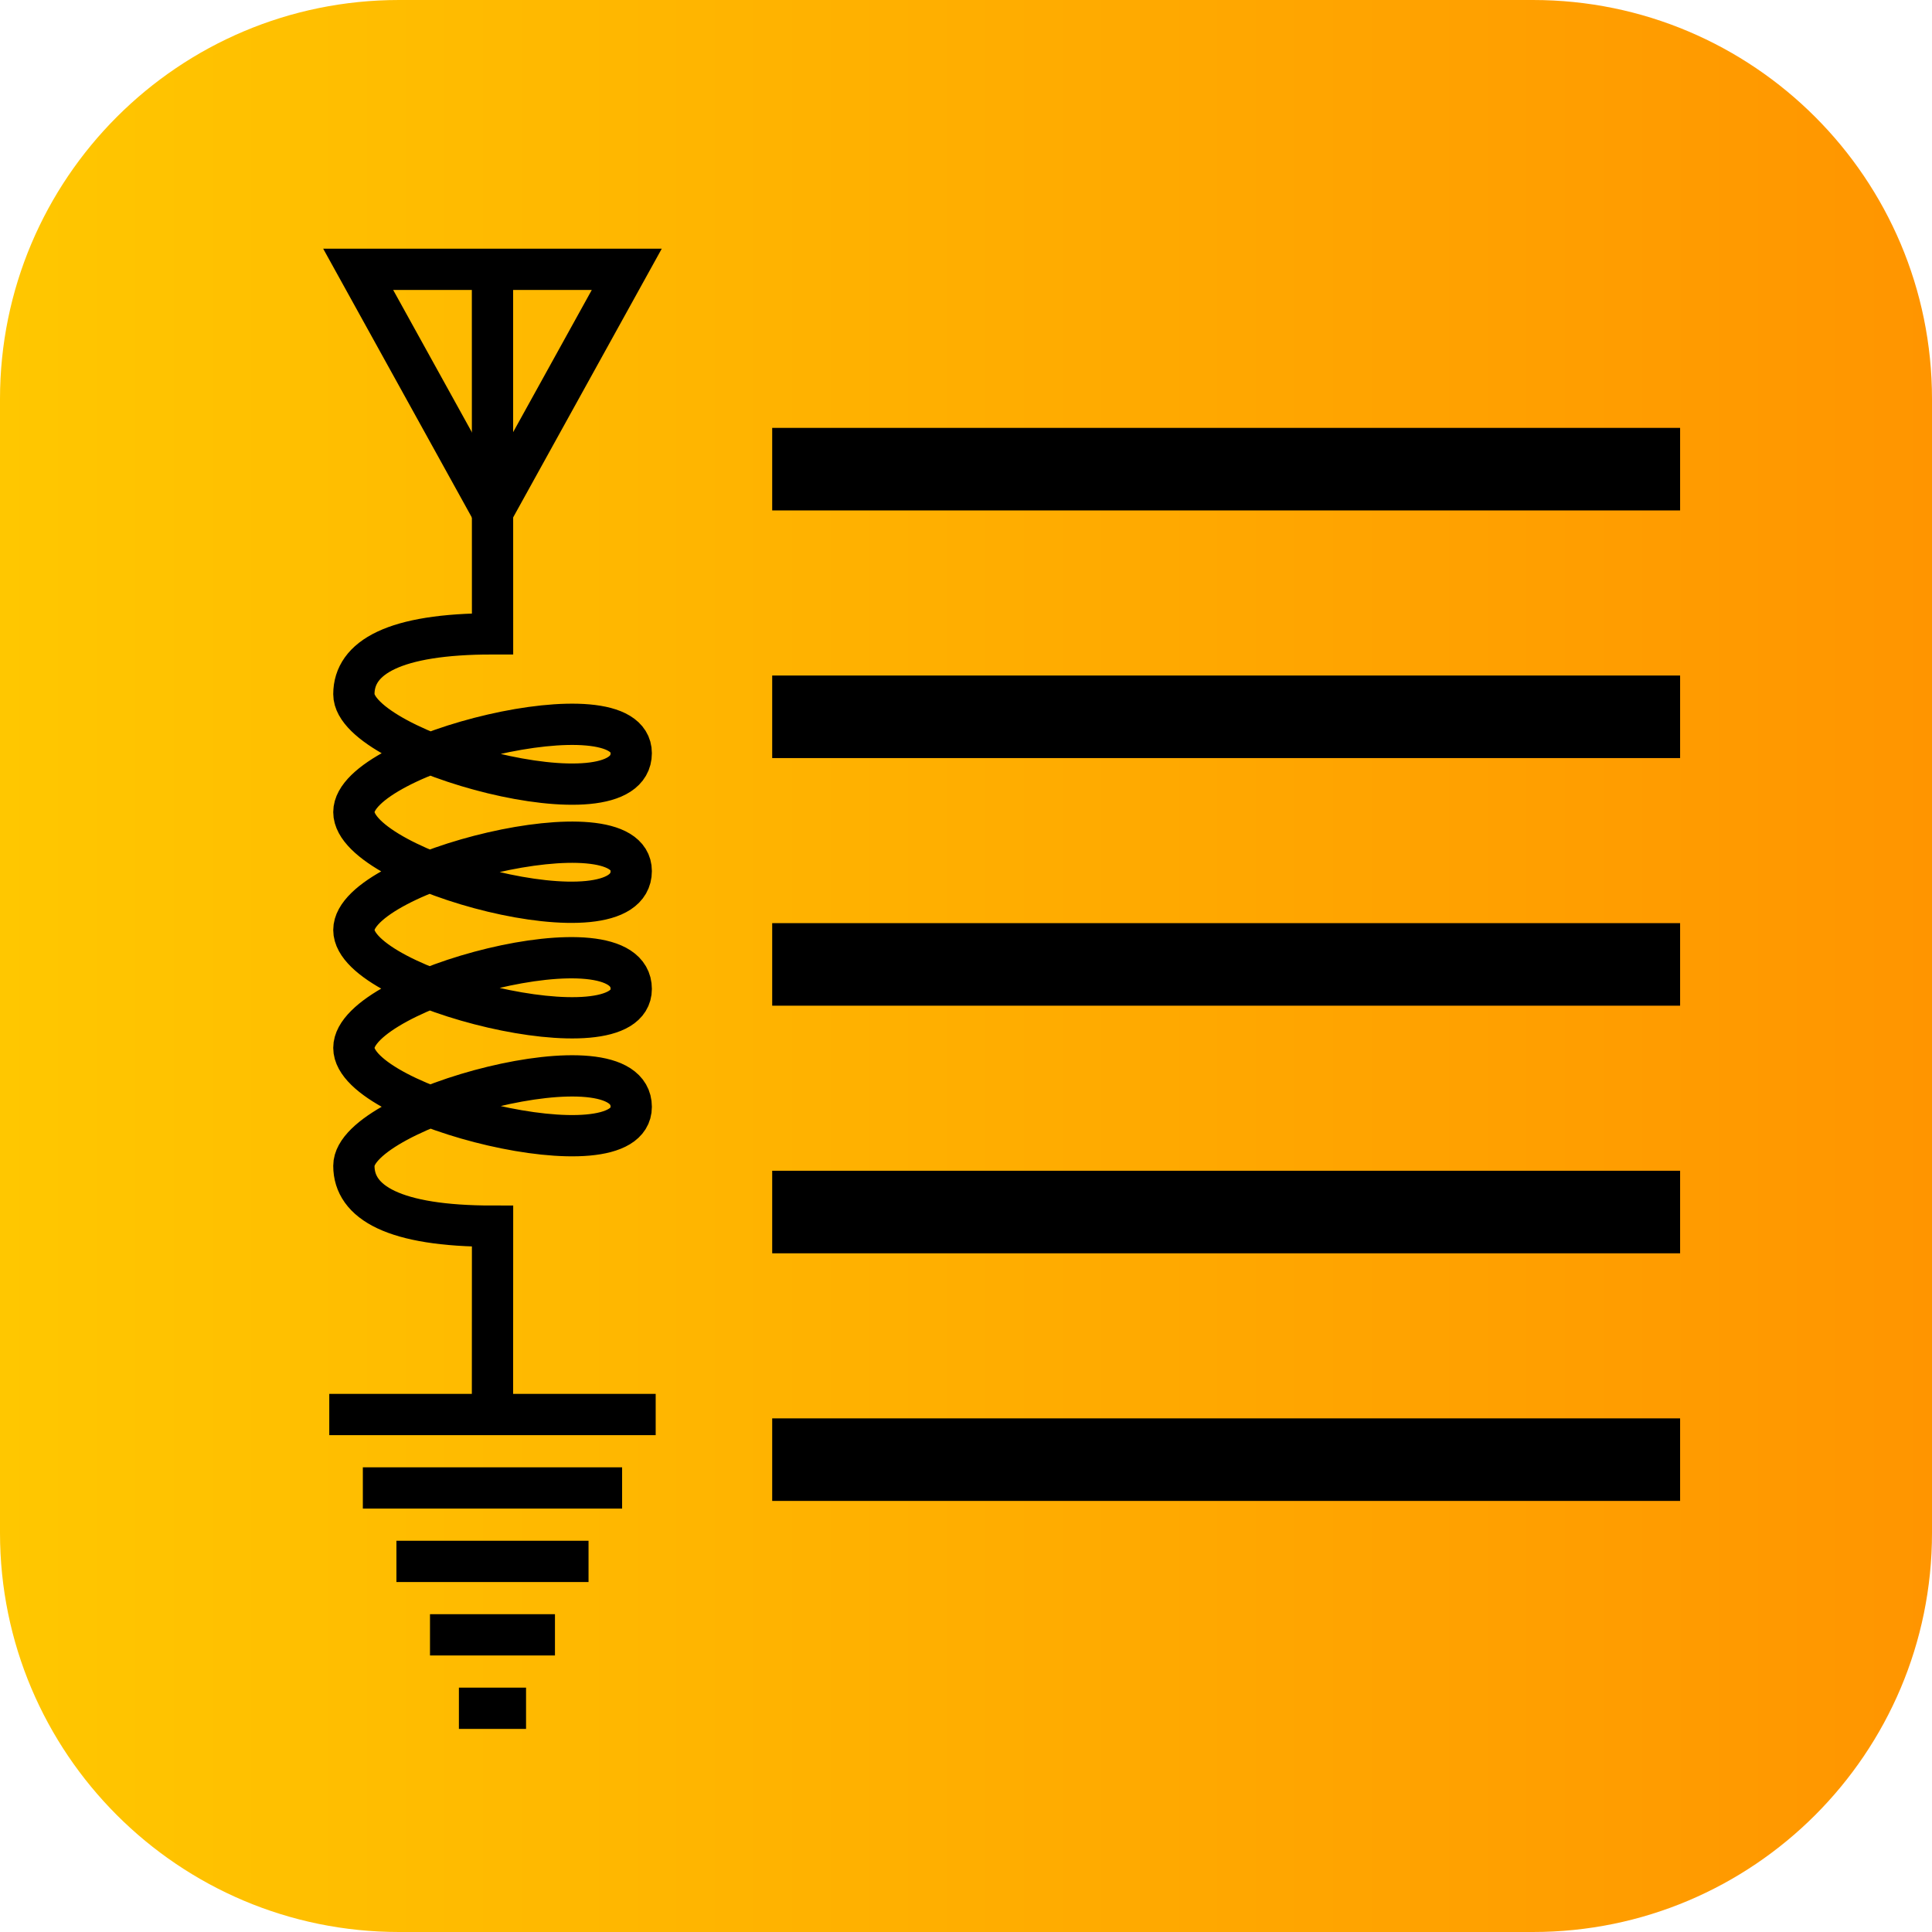
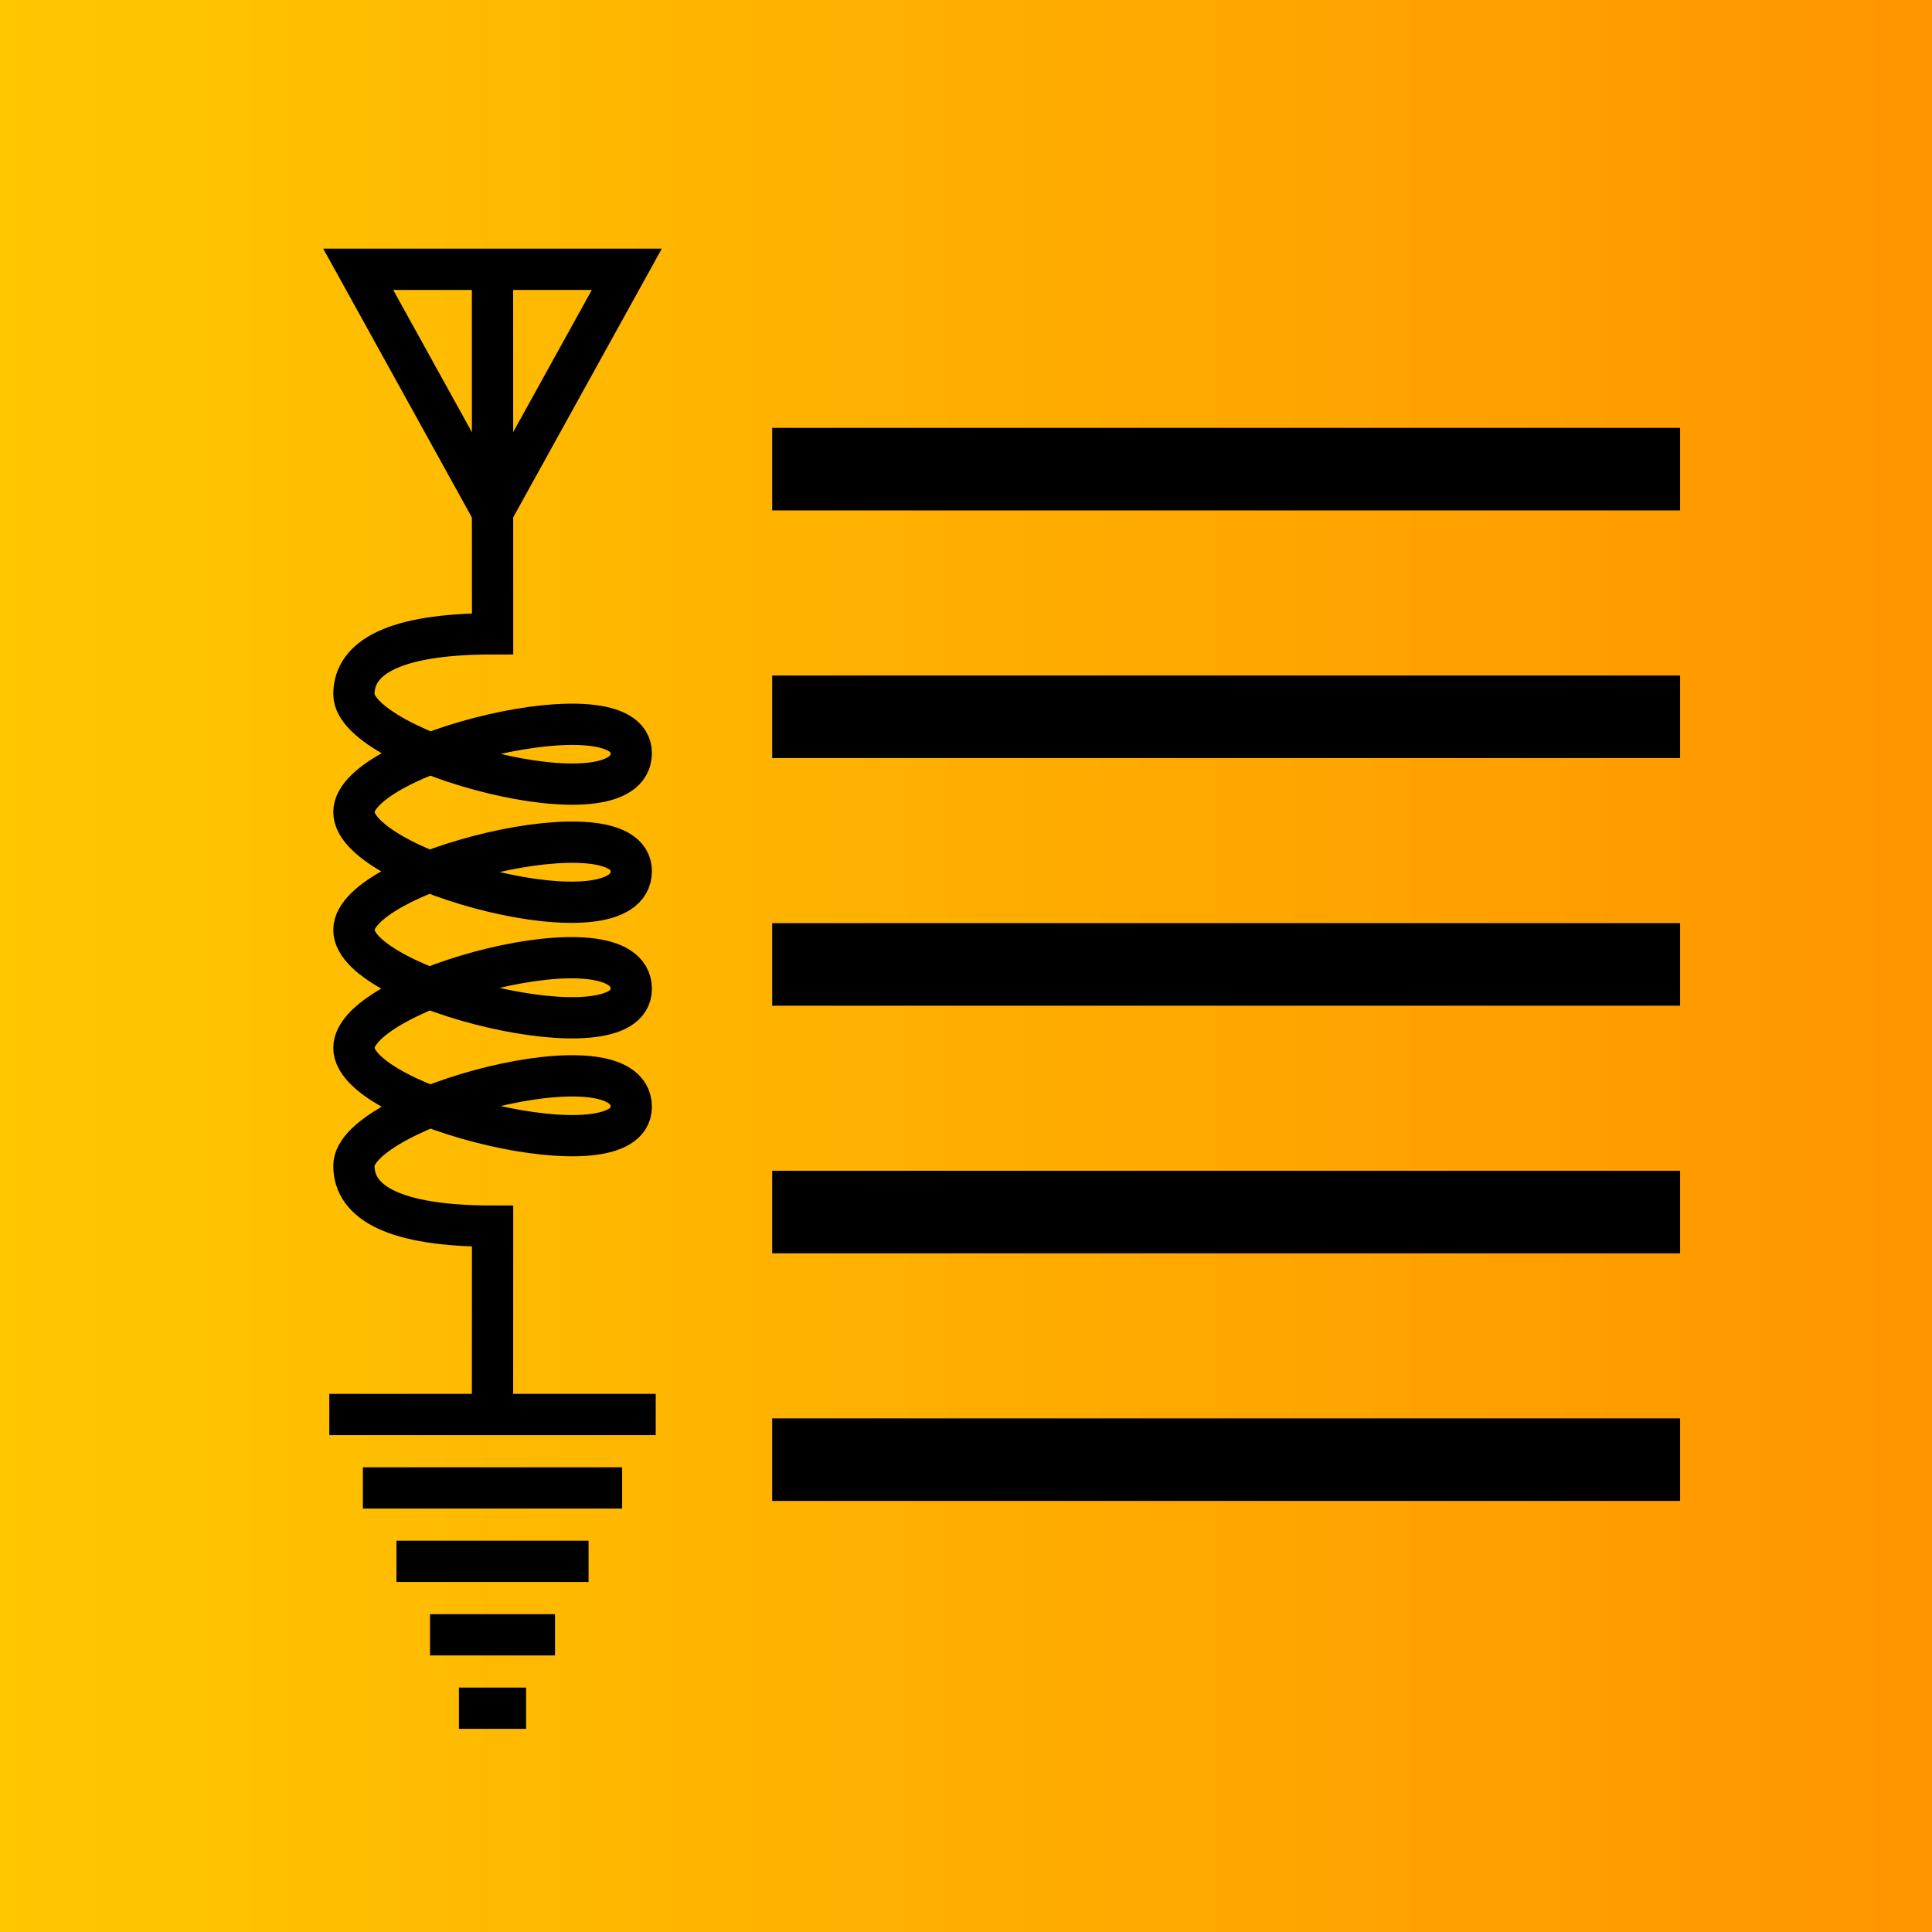
- <svg xmlns="http://www.w3.org/2000/svg" xmlns:xlink="http://www.w3.org/1999/xlink" width="256" height="256" viewBox="0 0 67.733 67.733" version="1.1" id="svg5" xml:space="preserve">
-   <defs id="defs2">
-     <linearGradient id="linearGradient1093">
-       <stop id="stop1089" offset="0" style="stop-color:#ffc700;stop-opacity:1;" />
-       <stop id="stop1091" offset="1" style="stop-color:#ff9500;stop-opacity:1" />
+ <svg xmlns="http://www.w3.org/2000/svg" xmlns:xlink="http://www.w3.org/1999/xlink" xml:space="preserve" width="256" height="256" viewBox="0 0 67.733 67.733">
+   <defs>
+     <linearGradient id="a">
+       <stop offset="0" style="stop-color:#ffc700;stop-opacity:1" />
+       <stop offset="1" style="stop-color:#ff9500;stop-opacity:1" />
    </linearGradient>
-     <linearGradient xlink:href="#linearGradient1093" id="linearGradient1640" x1="21.81" y1="52.166" x2="100.446" y2="52.166" gradientUnits="userSpaceOnUse" gradientTransform="matrix(0.8613588,0,0,0.8613588,-18.78644,-11.06655)" />
+     <linearGradient xlink:href="#a" id="b" x1="21.81" x2="100.446" y1="52.166" y2="52.166" gradientTransform="matrix(.86136 0 0 .86136 -18.786 -11.067)" gradientUnits="userSpaceOnUse" />
  </defs>
-   <g id="layer1">
-     <g id="g1672">
-       <rect style="fill:url(#linearGradient1640);fill-opacity:1;fill-rule:evenodd;stroke:none;stroke-width:0.066" id="rect3029" width="67.733" height="67.733" x="0" y="0" ry="13.99" />
-       <g style="stroke-width:7.137;stroke-miterlimit:4;stroke-dasharray:none" id="layer1-3" transform="matrix(0.2027311,0,0,0.2027321,-39.36808,-44.4398)">
-         <g style="stroke-width:7.137;stroke-miterlimit:4;stroke-dasharray:none" id="g3177" transform="matrix(-1,0,0,1,558.7067,0)">
-           <path id="path3173" d="m 279.353,463.055 -0.013,-31.811 c 17.095,0 23.982,-4.123 23.982,-10.438 0,-9.999 -47.964,-23.049 -47.964,-10.194 0,11.927 47.964,0.028 47.964,-10.194 0,-10.222 -47.964,-23.049 -47.964,-10.194 0,11.927 47.964,0.028 47.964,-10.194 0,-10.222 -47.964,-22.121 -47.964,-10.194 0,12.855 47.964,0.028 47.964,-10.194 0,-10.222 -47.964,-22.121 -47.964,-10.194 0,12.855 47.964,-0.195 47.964,-10.194 0,-6.315 -6.887,-10.438 -23.982,-10.438 l 0.013,-63.041" style="fill:none;fill-opacity:0.75;fill-rule:evenodd;stroke:#000000;stroke-width:7.137;stroke-linecap:butt;stroke-linejoin:miter;stroke-miterlimit:4;stroke-dasharray:none;stroke-opacity:1" />
-           <path id="path3171" d="m 302.577,265.778 h -46.447 l 23.223,41.993 z" style="fill:none;fill-opacity:0.75;fill-rule:evenodd;stroke:#000000;stroke-width:7.137;stroke-linecap:butt;stroke-linejoin:miter;stroke-miterlimit:4;stroke-dasharray:none;stroke-opacity:1" />
-           <path id="path3169" d="M 290.159,501.916 H 268.548 Z" style="fill:none;fill-opacity:0.75;fill-rule:evenodd;stroke:#000000;stroke-width:7.137;stroke-linecap:butt;stroke-linejoin:miter;stroke-miterlimit:4;stroke-dasharray:none;stroke-opacity:1" />
-           <path id="path3167" d="M 295.965,489.217 H 262.742 Z" style="fill:none;fill-opacity:0.75;fill-rule:evenodd;stroke:#000000;stroke-width:7.137;stroke-linecap:butt;stroke-linejoin:miter;stroke-miterlimit:4;stroke-dasharray:none;stroke-opacity:1" />
-           <path id="path3165" d="M 301.771,476.517 H 256.936 Z" style="fill:none;fill-opacity:0.75;fill-rule:evenodd;stroke:#000000;stroke-width:7.137;stroke-linecap:butt;stroke-linejoin:miter;stroke-miterlimit:4;stroke-dasharray:none;stroke-opacity:1" />
-           <path id="path3140" d="M 307.577,463.817 H 251.13 Z" style="fill:none;fill-opacity:0.75;fill-rule:evenodd;stroke:#000000;stroke-width:7.137;stroke-linecap:butt;stroke-linejoin:miter;stroke-miterlimit:4;stroke-dasharray:none;stroke-opacity:1" />
-           <path style="fill:none;fill-opacity:0.75;fill-rule:evenodd;stroke:#000000;stroke-width:7.137;stroke-linecap:butt;stroke-linejoin:miter;stroke-miterlimit:4;stroke-dasharray:none;stroke-opacity:1" d="M 285.159,514.616 H 273.548 Z" id="path3175" />
-         </g>
-       </g>
-       <rect style="fill:#000000;stroke:none;stroke-width:0;stroke-miterlimit:4;stroke-dasharray:none" y="15.001" x="27.072" height="2.894" width="31.83" id="rect173" />
-       <rect id="rect1097" width="31.83" height="2.894" x="27.072" y="23.683" style="fill:#000000;stroke:none;stroke-width:0;stroke-miterlimit:4;stroke-dasharray:none" />
-       <rect style="fill:#000000;stroke:none;stroke-width:0;stroke-miterlimit:4;stroke-dasharray:none" y="32.364" x="27.072" height="2.894" width="31.83" id="rect1099" />
-       <rect id="rect1101" width="31.83" height="2.894" x="27.072" y="41.045" style="fill:#000000;stroke:none;stroke-width:0;stroke-miterlimit:4;stroke-dasharray:none" />
-       <rect style="fill:#000000;stroke:none;stroke-width:0;stroke-miterlimit:4;stroke-dasharray:none" y="49.726" x="27.072" height="2.894" width="31.83" id="rect1103" />
-     </g>
+   <path d="M0 0h67.733v67.733H0Z" style="fill:url(#b);fill-rule:evenodd;stroke-width:.066" />
+   <g style="stroke-width:7.137;stroke-miterlimit:4;stroke-dasharray:none">
+     <path d="m279.353 463.055-.013-31.81c17.095 0 23.982-4.123 23.982-10.438 0-9.999-47.964-23.049-47.964-10.194 0 11.927 47.964.028 47.964-10.194 0-10.221-47.964-23.049-47.964-10.194 0 11.928 47.964.028 47.964-10.193 0-10.222-47.964-22.122-47.964-10.194 0 12.855 47.964.028 47.964-10.194 0-10.222-47.964-22.121-47.964-10.194 0 12.855 47.964-.195 47.964-10.194 0-6.314-6.887-10.437-23.982-10.437l.013-63.041" style="fill:none;fill-opacity:.75;fill-rule:evenodd;stroke:#000;stroke-width:7.137;stroke-linecap:butt;stroke-linejoin:miter;stroke-miterlimit:4;stroke-dasharray:none;stroke-opacity:1" transform="matrix(-.20273 0 0 .20273 73.9 -44.44)" />
+     <path d="M302.577 265.778H256.13l23.223 41.993zM290.16 501.916h-21.612ZM295.965 489.217h-33.223ZM301.77 476.517h-44.834ZM307.577 463.818H251.13ZM285.16 514.616h-11.612Z" style="fill:none;fill-opacity:.75;fill-rule:evenodd;stroke:#000;stroke-width:7.137;stroke-linecap:butt;stroke-linejoin:miter;stroke-miterlimit:4;stroke-dasharray:none;stroke-opacity:1" transform="matrix(-.20273 0 0 .20273 73.9 -44.44)" />
  </g>
+   <path d="M27.072 15.001h31.83v2.894h-31.83zM27.072 23.683h31.83v2.894h-31.83zM27.072 32.364h31.83v2.894h-31.83zM27.072 41.045h31.83v2.894h-31.83zM27.072 49.726h31.83v2.894h-31.83z" style="fill:#000;stroke:none;stroke-width:0;stroke-miterlimit:4;stroke-dasharray:none" />
</svg>
